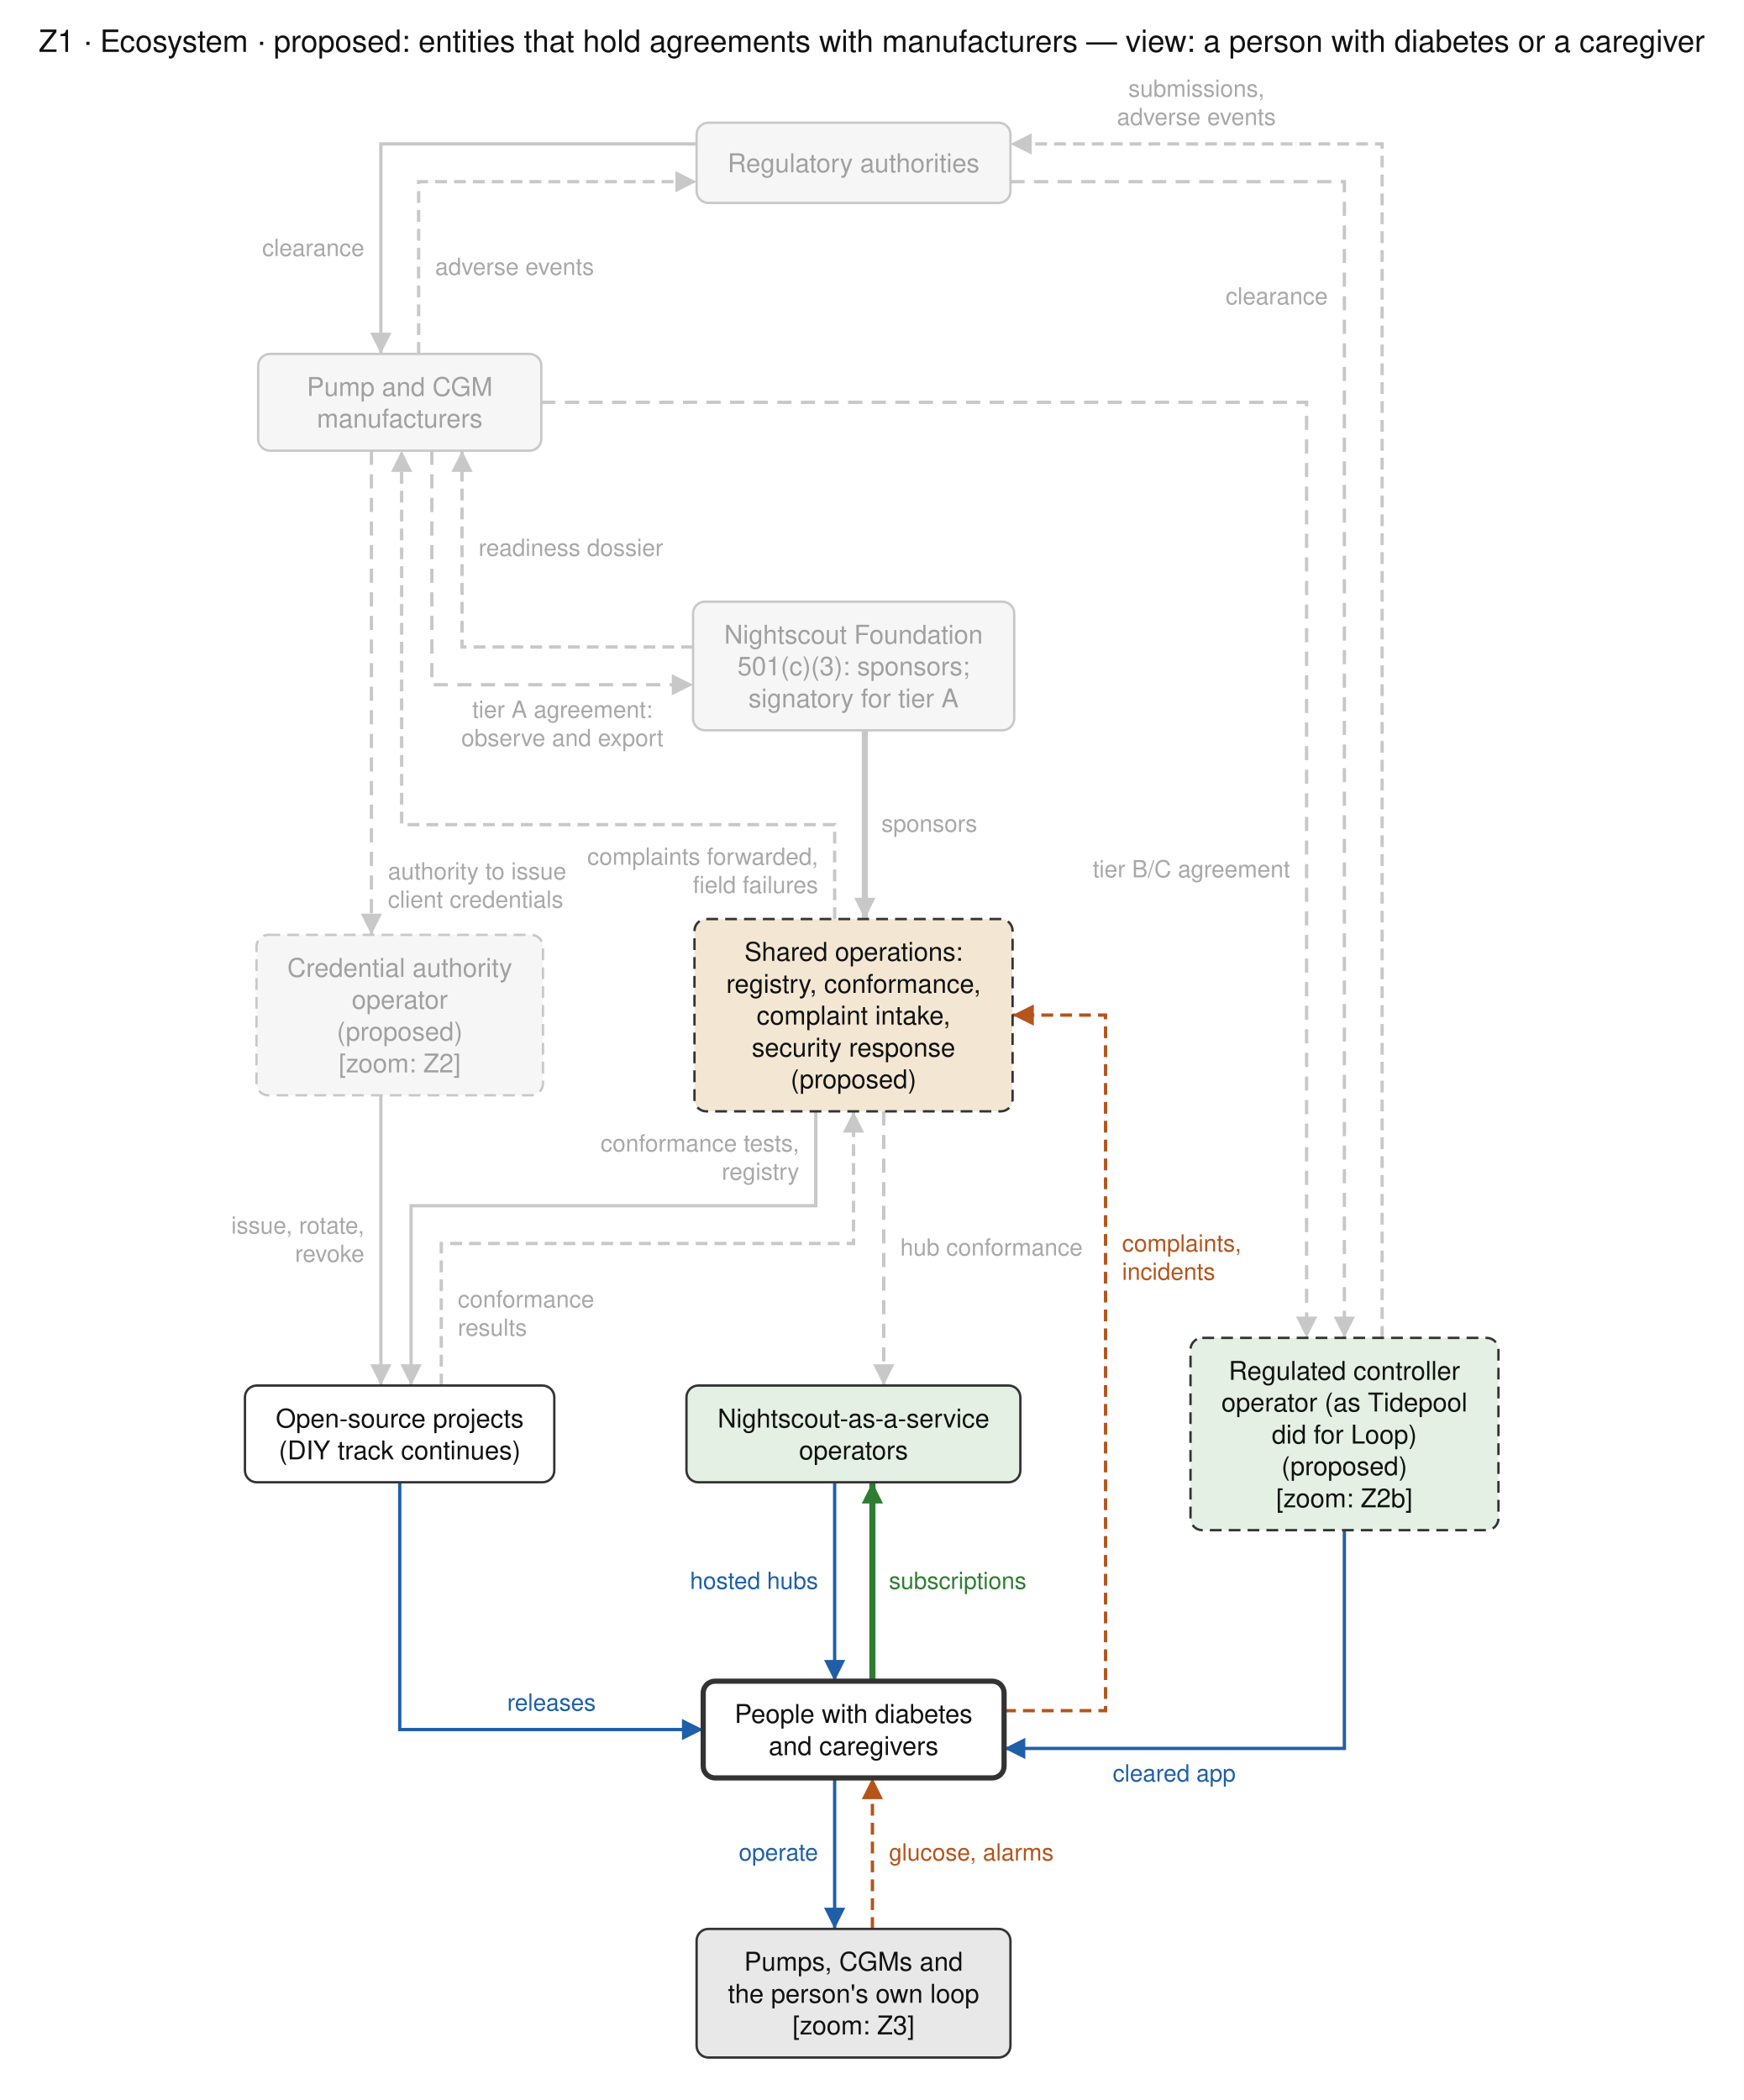
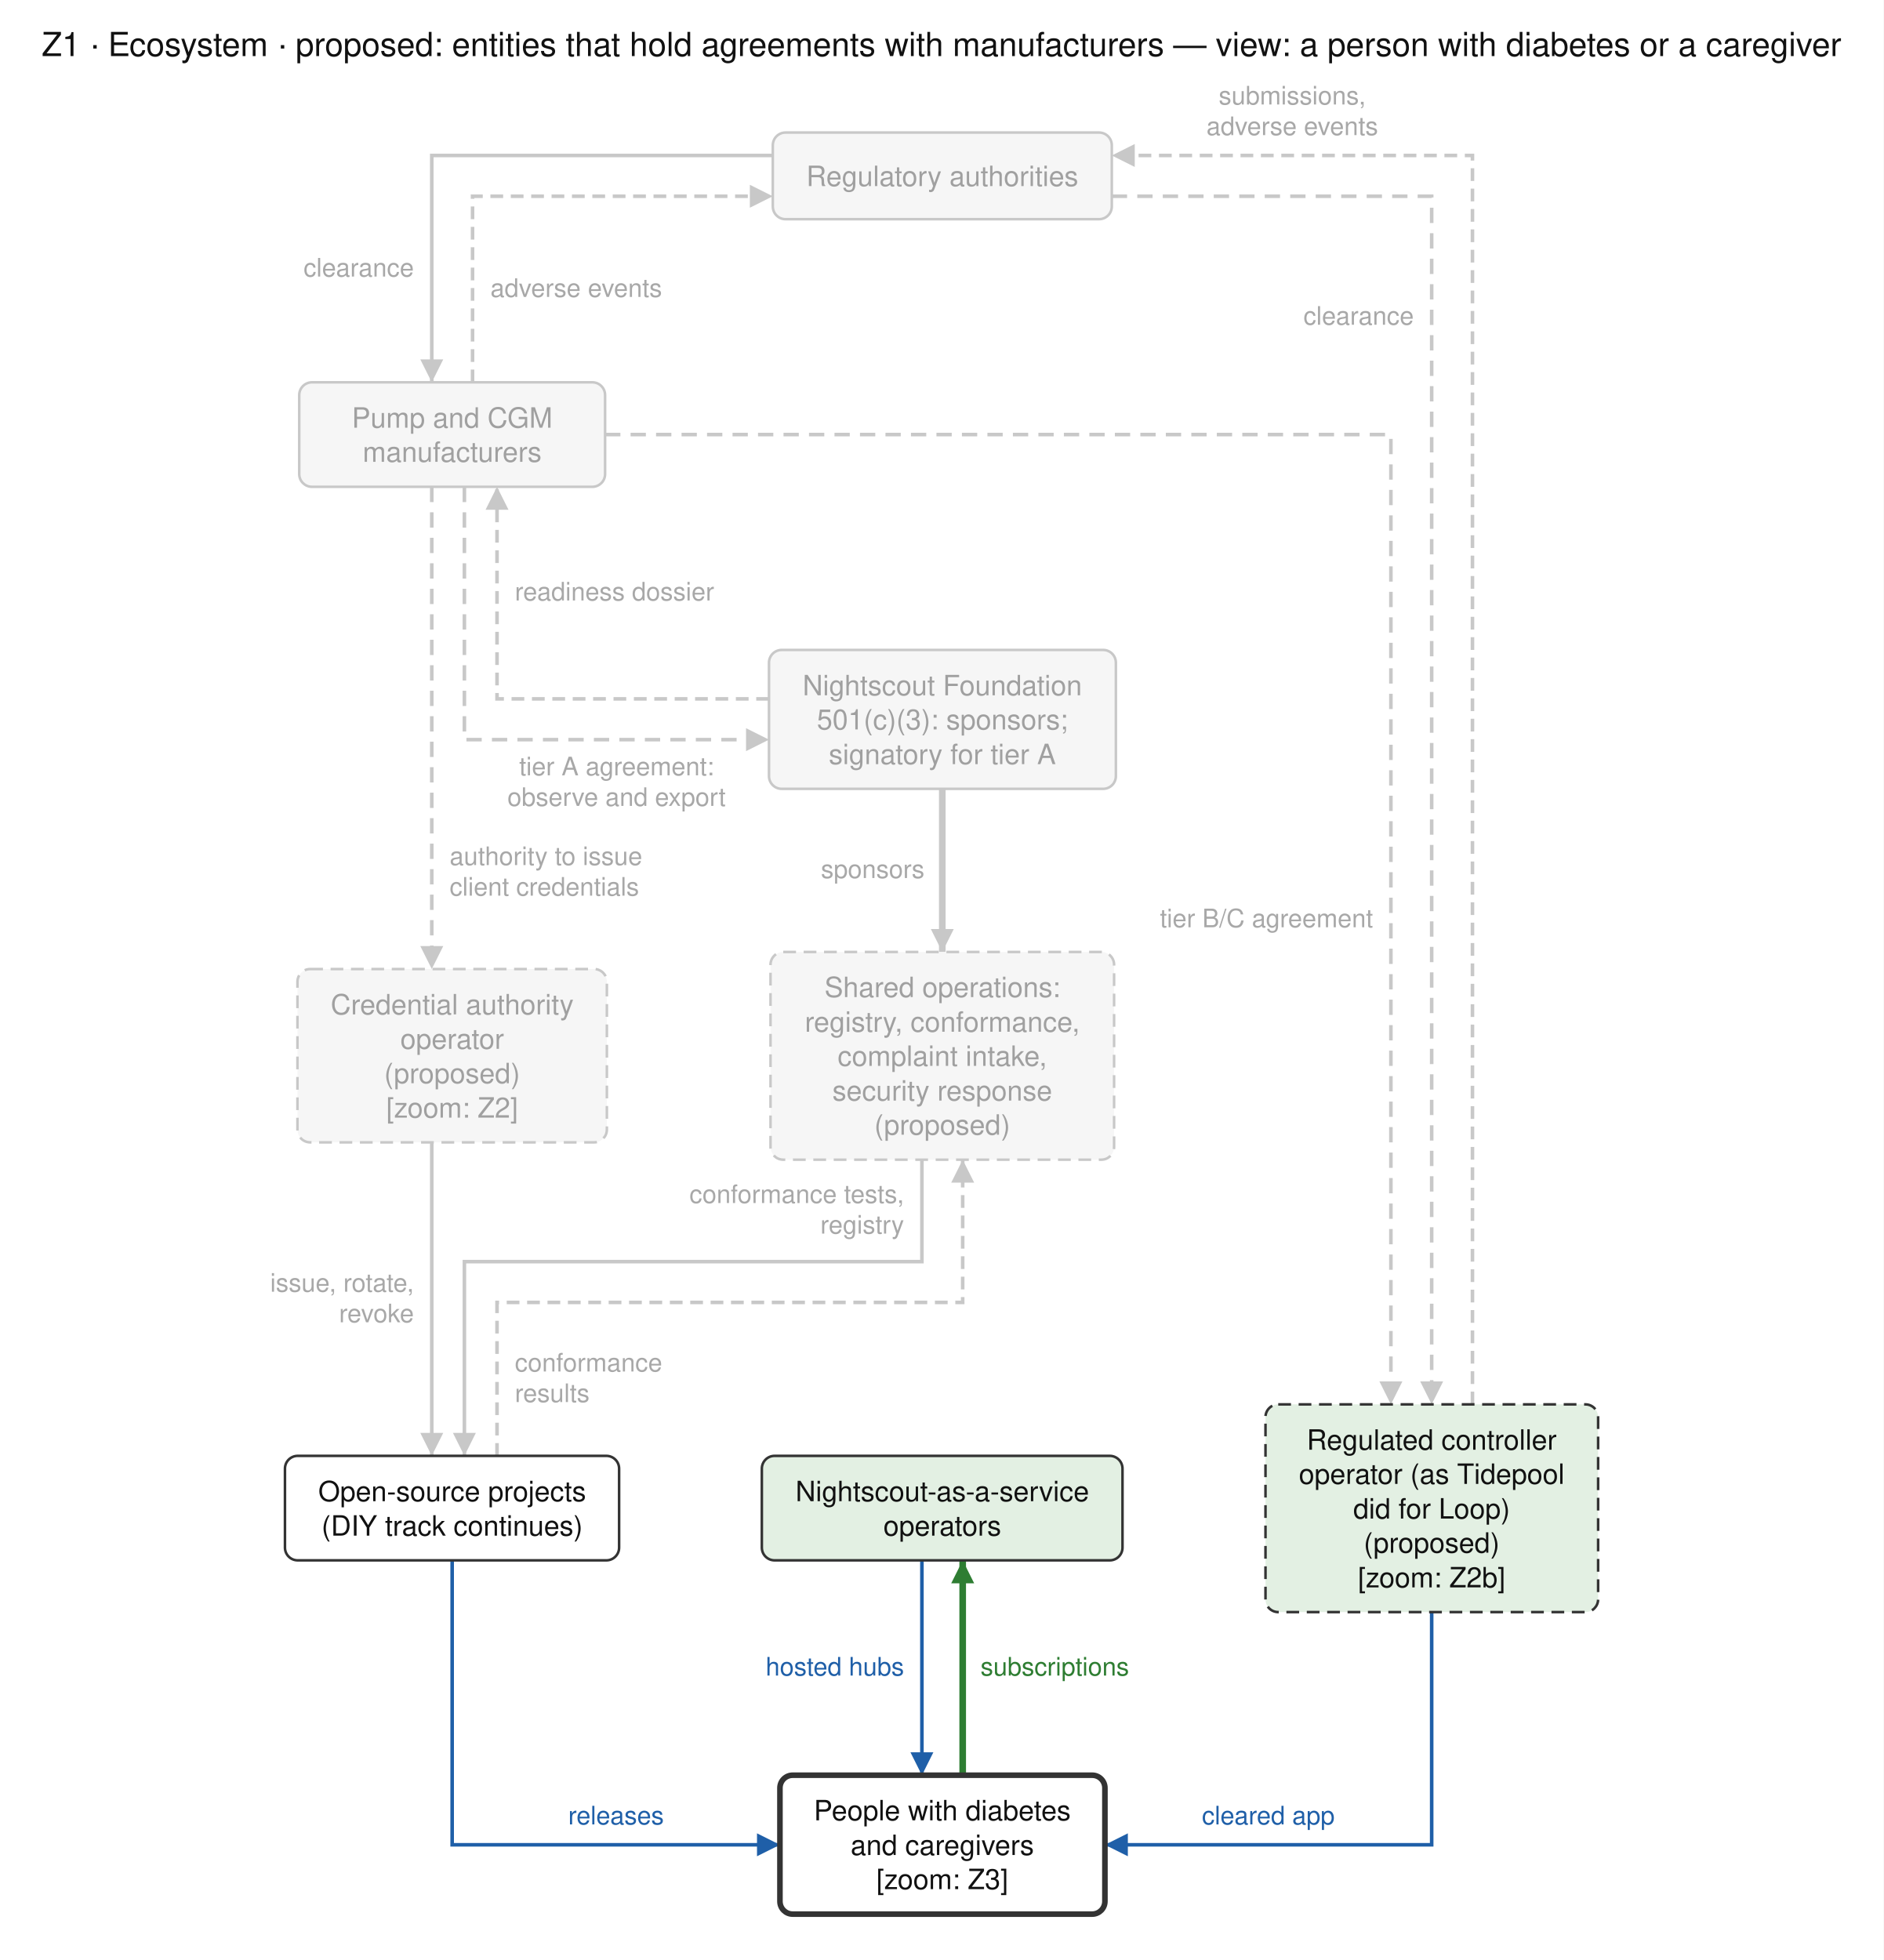
- <svg xmlns="http://www.w3.org/2000/svg" width="739" height="890" viewBox="0 0 739 890" font-family="Helvetica, Arial, sans-serif">
+ <svg xmlns="http://www.w3.org/2000/svg" width="739" height="769" viewBox="0 0 739 769" font-family="Helvetica, Arial, sans-serif">
  <defs>
    <marker id="ah1f5fa8" viewBox="0 0 10 10" refX="10" refY="5" markerUnits="userSpaceOnUse" markerWidth="9" markerHeight="9" orient="auto-start-reverse">
      <path d="M0,0 L10,5 L0,10 z" fill="#1f5fa8" />
    </marker>
    <marker id="ah2e7d32" viewBox="0 0 10 10" refX="10" refY="5" markerUnits="userSpaceOnUse" markerWidth="9" markerHeight="9" orient="auto-start-reverse">
      <path d="M0,0 L10,5 L0,10 z" fill="#2e7d32" />
    </marker>
    <marker id="ah555555" viewBox="0 0 10 10" refX="10" refY="5" markerUnits="userSpaceOnUse" markerWidth="9" markerHeight="9" orient="auto-start-reverse">
      <path d="M0,0 L10,5 L0,10 z" fill="#555555" />
    </marker>
    <marker id="ah888888" viewBox="0 0 10 10" refX="10" refY="5" markerUnits="userSpaceOnUse" markerWidth="9" markerHeight="9" orient="auto-start-reverse">
      <path d="M0,0 L10,5 L0,10 z" fill="#888888" />
    </marker>
    <marker id="ahb5541b" viewBox="0 0 10 10" refX="10" refY="5" markerUnits="userSpaceOnUse" markerWidth="9" markerHeight="9" orient="auto-start-reverse">
      <path d="M0,0 L10,5 L0,10 z" fill="#b5541b" />
    </marker>
    <marker id="ahc8c8c8" viewBox="0 0 10 10" refX="10" refY="5" markerUnits="userSpaceOnUse" markerWidth="9" markerHeight="9" orient="auto-start-reverse">
      <path d="M0,0 L10,5 L0,10 z" fill="#c8c8c8" />
    </marker>
  </defs>
-   <rect x="0" y="0" width="739" height="890" fill="#ffffff" />
+   <rect x="0" y="0" width="739" height="769" fill="#ffffff" />
  <text x="369.4" y="22" font-size="13" text-anchor="middle" fill="#111">Z1 · Ecosystem · proposed: entities that hold agreements with manufacturers — view: a person with diabetes or a caregiver</text>
-   <g transform="translate(85.8,0.0)">
+   <g transform="translate(93.8,0.0)">
    <g class="edge">
      <path class="edge" d="M209.4,61.0 L75.6,61.0 L75.6,150.0" fill="none" stroke="#c8c8c8" stroke-width="1.4" stroke-linecap="butt" marker-end="url(#ahc8c8c8)" />
    </g>
    <g class="edge">
      <path class="edge" d="M91.6,150.0 L91.6,77.0 L209.4,77.0" fill="none" stroke="#c8c8c8" stroke-width="1.4" stroke-dasharray="5,3" stroke-linecap="butt" marker-end="url(#ahc8c8c8)" />
    </g>
    <g class="edge">
-       <path class="edge" d="M342.4,77.0 L483.9,77.0 L483.9,567.0" fill="none" stroke="#c8c8c8" stroke-width="1.4" stroke-dasharray="6,4" stroke-linecap="butt" marker-end="url(#ahc8c8c8)" />
+       <path class="edge" d="M342.4,77.0 L467.9,77.0 L467.9,551.0" fill="none" stroke="#c8c8c8" stroke-width="1.4" stroke-dasharray="6,4" stroke-linecap="butt" marker-end="url(#ahc8c8c8)" />
    </g>
    <g class="edge">
-       <path class="edge" d="M499.9,567.0 L499.9,61.0 L342.4,61.0" fill="none" stroke="#c8c8c8" stroke-width="1.4" stroke-dasharray="5,3" stroke-linecap="butt" marker-end="url(#ahc8c8c8)" />
+       <path class="edge" d="M483.9,551.0 L483.9,61.0 L342.4,61.0" fill="none" stroke="#c8c8c8" stroke-width="1.4" stroke-dasharray="5,3" stroke-linecap="butt" marker-end="url(#ahc8c8c8)" />
    </g>
    <g class="edge">
-       <path class="edge" d="M97.2,191.0 L97.2,290.2 L207.9,290.2" fill="none" stroke="#c8c8c8" stroke-width="1.4" stroke-dasharray="6,4" stroke-linecap="butt" marker-end="url(#ahc8c8c8)" />
+       <path class="edge" d="M88.4,191.0 L88.4,290.2 L207.9,290.2" fill="none" stroke="#c8c8c8" stroke-width="1.4" stroke-dasharray="6,4" stroke-linecap="butt" marker-end="url(#ahc8c8c8)" />
    </g>
    <g class="edge">
-       <path class="edge" d="M207.9,274.2 L110.0,274.2 L110.0,191.0" fill="none" stroke="#c8c8c8" stroke-width="1.4" stroke-dasharray="5,3" stroke-linecap="butt" marker-end="url(#ahc8c8c8)" />
+       <path class="edge" d="M207.9,274.2 L101.2,274.2 L101.2,191.0" fill="none" stroke="#c8c8c8" stroke-width="1.4" stroke-dasharray="5,3" stroke-linecap="butt" marker-end="url(#ahc8c8c8)" />
    </g>
    <g class="edge">
-       <path class="edge" d="M71.6,191.0 L71.6,396.2" fill="none" stroke="#c8c8c8" stroke-width="1.4" stroke-dasharray="6,4" stroke-linecap="butt" marker-end="url(#ahc8c8c8)" />
+       <path class="edge" d="M75.6,191.0 L75.6,380.2" fill="none" stroke="#c8c8c8" stroke-width="1.4" stroke-dasharray="6,4" stroke-linecap="butt" marker-end="url(#ahc8c8c8)" />
    </g>
    <g class="edge">
-       <path class="edge" d="M143.6,170.5 L467.9,170.5 L467.9,567.0" fill="none" stroke="#c8c8c8" stroke-width="1.4" stroke-dasharray="6,4" stroke-linecap="butt" marker-end="url(#ahc8c8c8)" />
+       <path class="edge" d="M143.6,170.5 L451.9,170.5 L451.9,551.0" fill="none" stroke="#c8c8c8" stroke-width="1.4" stroke-dasharray="6,4" stroke-linecap="butt" marker-end="url(#ahc8c8c8)" />
    </g>
    <g class="edge">
-       <path class="edge" d="M280.7,309.5 L280.7,389.5" fill="none" stroke="#c8c8c8" stroke-width="2.6" stroke-linecap="butt" marker-end="url(#ahc8c8c8)" />
+       <path class="edge" d="M275.9,309.5 L275.9,373.5" fill="none" stroke="#c8c8c8" stroke-width="2.6" stroke-linecap="butt" marker-end="url(#ahc8c8c8)" />
    </g>
    <g class="edge">
-       <path class="edge" d="M267.9,389.5 L267.9,349.5 L84.4,349.5 L84.4,191.0" fill="none" stroke="#c8c8c8" stroke-width="1.4" stroke-dasharray="5,3" stroke-linecap="butt" marker-end="url(#ahc8c8c8)" />
+       <path class="edge" d="M75.6,448.2 L75.6,571.2" fill="none" stroke="#c8c8c8" stroke-width="1.4" stroke-linecap="butt" marker-end="url(#ahc8c8c8)" />
    </g>
    <g class="edge">
-       <path class="edge" d="M75.6,464.2 L75.6,587.2" fill="none" stroke="#c8c8c8" stroke-width="1.4" stroke-linecap="butt" marker-end="url(#ahc8c8c8)" />
+       <path class="edge" d="M267.9,455.0 L267.9,495.0 L88.4,495.0 L88.4,571.2" fill="none" stroke="#c8c8c8" stroke-width="1.4" stroke-linecap="butt" marker-end="url(#ahc8c8c8)" />
    </g>
    <g class="edge">
-       <path class="edge" d="M259.9,471.0 L259.9,511.0 L88.4,511.0 L88.4,587.2" fill="none" stroke="#c8c8c8" stroke-width="1.4" stroke-linecap="butt" marker-end="url(#ahc8c8c8)" />
+       <path class="edge" d="M101.2,571.2 L101.2,511.0 L283.9,511.0 L283.9,455.0" fill="none" stroke="#c8c8c8" stroke-width="1.4" stroke-dasharray="5,3" stroke-linecap="butt" marker-end="url(#ahc8c8c8)" />
    </g>
    <g class="edge">
-       <path class="edge" d="M101.2,587.2 L101.2,527.0 L275.9,527.0 L275.9,471.0" fill="none" stroke="#c8c8c8" stroke-width="1.4" stroke-dasharray="5,3" stroke-linecap="butt" marker-end="url(#ahc8c8c8)" />
+       <path class="edge" d="M267.9,612.2 L267.9,696.5" fill="none" stroke="#1f5fa8" stroke-width="1.4" stroke-linecap="butt" marker-end="url(#ah1f5fa8)" />
    </g>
    <g class="edge">
-       <path class="edge" d="M288.7,471.0 L288.7,587.2" fill="none" stroke="#c8c8c8" stroke-width="1.4" stroke-dasharray="6,4" stroke-linecap="butt" marker-end="url(#ahc8c8c8)" />
+       <path class="edge" d="M283.9,696.5 L283.9,612.2" fill="none" stroke="#2e7d32" stroke-width="2.6" stroke-linecap="butt" marker-end="url(#ah2e7d32)" />
    </g>
    <g class="edge">
-       <path class="edge" d="M267.9,628.2 L267.9,712.5" fill="none" stroke="#1f5fa8" stroke-width="1.4" stroke-linecap="butt" marker-end="url(#ah1f5fa8)" />
+       <path class="edge" d="M467.9,632.5 L467.9,723.8 L339.7,723.8" fill="none" stroke="#1f5fa8" stroke-width="1.4" stroke-linecap="butt" marker-end="url(#ah1f5fa8)" />
    </g>
    <g class="edge">
-       <path class="edge" d="M283.9,712.5 L283.9,628.2" fill="none" stroke="#2e7d32" stroke-width="2.6" stroke-linecap="butt" marker-end="url(#ah2e7d32)" />
-     </g>
-     <g class="edge">
-       <path class="edge" d="M483.9,648.5 L483.9,741.0 L339.7,741.0" fill="none" stroke="#1f5fa8" stroke-width="1.4" stroke-linecap="butt" marker-end="url(#ah1f5fa8)" />
-     </g>
-     <g class="edge">
-       <path class="edge" d="M83.6,628.2 L83.6,733.0 L212.2,733.0" fill="none" stroke="#1f5fa8" stroke-width="1.4" stroke-linecap="butt" marker-end="url(#ah1f5fa8)" />
-     </g>
-     <g class="edge">
-       <path class="edge" d="M339.7,725.0 L382.7,725.0 L382.7,430.2 L343.3,430.2" fill="none" stroke="#b5541b" stroke-width="1.4" stroke-dasharray="5,3" stroke-linecap="butt" marker-end="url(#ahb5541b)" />
-     </g>
-     <g class="edge">
-       <path class="edge" d="M267.9,753.5 L267.9,817.5" fill="none" stroke="#1f5fa8" stroke-width="1.4" stroke-linecap="butt" marker-end="url(#ah1f5fa8)" />
-     </g>
-     <g class="edge">
-       <path class="edge" d="M283.9,817.5 L283.9,753.5" fill="none" stroke="#b5541b" stroke-width="1.4" stroke-dasharray="5,3" stroke-linecap="butt" marker-end="url(#ahb5541b)" />
+       <path class="edge" d="M83.6,612.2 L83.6,723.8 L212.2,723.8" fill="none" stroke="#1f5fa8" stroke-width="1.4" stroke-linecap="butt" marker-end="url(#ah1f5fa8)" />
    </g>
    <g class="node" data-id="reg">
      <rect x="209.4" y="52.0" width="133.0" height="34.0" rx="5" fill="#f6f6f6" stroke="#c8c8c8" stroke-width="1" />
      <text x="275.9" y="73.0" font-size="11" text-anchor="middle" fill="#a0a0a0">Regulatory authorities</text>
    </g>
    <g class="node" data-id="mfr">
      <rect x="23.6" y="150.0" width="120.0" height="41.0" rx="5" fill="#f6f6f6" stroke="#c8c8c8" stroke-width="1" />
      <text x="83.6" y="167.8" font-size="11" text-anchor="middle" fill="#a0a0a0">Pump and CGM</text>
      <text x="83.6" y="181.2" font-size="11" text-anchor="middle" fill="#a0a0a0">manufacturers</text>
    </g>
    <g class="node" data-id="fdn">
      <rect x="207.9" y="255.0" width="136.1" height="54.5" rx="5" fill="#f6f6f6" stroke="#c8c8c8" stroke-width="1" />
      <text x="275.9" y="272.8" font-size="11" text-anchor="middle" fill="#a0a0a0">Nightscout Foundation</text>
      <text x="275.9" y="286.2" font-size="11" text-anchor="middle" fill="#a0a0a0">501(c)(3): sponsors;</text>
      <text x="275.9" y="299.8" font-size="11" text-anchor="middle" fill="#a0a0a0">signatory for tier A</text>
    </g>
    <g class="node" data-id="cred">
-       <rect x="22.9" y="396.2" width="121.4" height="68.0" rx="5" fill="#f6f6f6" stroke="#c8c8c8" stroke-width="1" stroke-dasharray="5,3" />
-       <text x="83.6" y="414.0" font-size="11" text-anchor="middle" fill="#a0a0a0">Credential authority</text>
-       <text x="83.6" y="427.5" font-size="11" text-anchor="middle" fill="#a0a0a0">operator</text>
-       <text x="83.6" y="441.0" font-size="11" text-anchor="middle" fill="#a0a0a0">(proposed)</text>
-       <text x="83.6" y="454.5" font-size="11" text-anchor="middle" fill="#a0a0a0">[zoom: Z2]</text>
+       <rect x="22.9" y="380.2" width="121.4" height="68.0" rx="5" fill="#f6f6f6" stroke="#c8c8c8" stroke-width="1" stroke-dasharray="5,3" />
+       <text x="83.6" y="398.0" font-size="11" text-anchor="middle" fill="#a0a0a0">Credential authority</text>
+       <text x="83.6" y="411.5" font-size="11" text-anchor="middle" fill="#a0a0a0">operator</text>
+       <text x="83.6" y="425.0" font-size="11" text-anchor="middle" fill="#a0a0a0">(proposed)</text>
+       <text x="83.6" y="438.5" font-size="11" text-anchor="middle" fill="#a0a0a0">[zoom: Z2]</text>
    </g>
    <g class="node" data-id="ops">
-       <rect x="208.5" y="389.5" width="134.8" height="81.5" rx="5" fill="#f3e7d3" stroke="#333333" stroke-width="1" stroke-dasharray="5,3" />
-       <text x="275.9" y="407.2" font-size="11" text-anchor="middle" fill="#111111">Shared operations:</text>
-       <text x="275.9" y="420.8" font-size="11" text-anchor="middle" fill="#111111">registry, conformance,</text>
-       <text x="275.9" y="434.2" font-size="11" text-anchor="middle" fill="#111111">complaint intake,</text>
-       <text x="275.9" y="447.8" font-size="11" text-anchor="middle" fill="#111111">security response</text>
-       <text x="275.9" y="461.2" font-size="11" text-anchor="middle" fill="#111111">(proposed)</text>
+       <rect x="208.5" y="373.5" width="134.8" height="81.5" rx="5" fill="#f6f6f6" stroke="#c8c8c8" stroke-width="1" stroke-dasharray="5,3" />
+       <text x="275.9" y="391.2" font-size="11" text-anchor="middle" fill="#a0a0a0">Shared operations:</text>
+       <text x="275.9" y="404.8" font-size="11" text-anchor="middle" fill="#a0a0a0">registry, conformance,</text>
+       <text x="275.9" y="418.2" font-size="11" text-anchor="middle" fill="#a0a0a0">complaint intake,</text>
+       <text x="275.9" y="431.8" font-size="11" text-anchor="middle" fill="#a0a0a0">security response</text>
+       <text x="275.9" y="445.2" font-size="11" text-anchor="middle" fill="#a0a0a0">(proposed)</text>
    </g>
    <g class="node" data-id="projects">
-       <rect x="18.0" y="587.2" width="131.1" height="41.0" rx="5" fill="#ffffff" stroke="#333333" stroke-width="1" />
-       <text x="83.6" y="605.0" font-size="11" text-anchor="middle" fill="#111111">Open-source projects</text>
-       <text x="83.6" y="618.5" font-size="11" text-anchor="middle" fill="#111111">(DIY track continues)</text>
+       <rect x="18.0" y="571.2" width="131.1" height="41.0" rx="5" fill="#ffffff" stroke="#333333" stroke-width="1" />
+       <text x="83.6" y="589.0" font-size="11" text-anchor="middle" fill="#111111">Open-source projects</text>
+       <text x="83.6" y="602.5" font-size="11" text-anchor="middle" fill="#111111">(DIY track continues)</text>
    </g>
    <g class="node" data-id="nsaas">
-       <rect x="205.1" y="587.2" width="141.5" height="41.0" rx="5" fill="#e3f0e3" stroke="#333333" stroke-width="1" />
-       <text x="275.9" y="605.0" font-size="11" text-anchor="middle" fill="#111111">Nightscout-as-a-service</text>
-       <text x="275.9" y="618.5" font-size="11" text-anchor="middle" fill="#111111">operators</text>
+       <rect x="205.1" y="571.2" width="141.5" height="41.0" rx="5" fill="#e3f0e3" stroke="#333333" stroke-width="1" />
+       <text x="275.9" y="589.0" font-size="11" text-anchor="middle" fill="#111111">Nightscout-as-a-service</text>
+       <text x="275.9" y="602.5" font-size="11" text-anchor="middle" fill="#111111">operators</text>
    </g>
    <g class="node" data-id="laas">
-       <rect x="418.7" y="567.0" width="130.5" height="81.5" rx="5" fill="#e3f0e3" stroke="#333333" stroke-width="1" stroke-dasharray="5,3" />
-       <text x="483.9" y="584.8" font-size="11" text-anchor="middle" fill="#111111">Regulated controller</text>
-       <text x="483.9" y="598.2" font-size="11" text-anchor="middle" fill="#111111">operator (as Tidepool</text>
-       <text x="483.9" y="611.8" font-size="11" text-anchor="middle" fill="#111111">did for Loop)</text>
-       <text x="483.9" y="625.2" font-size="11" text-anchor="middle" fill="#111111">(proposed)</text>
-       <text x="483.9" y="638.8" font-size="11" text-anchor="middle" fill="#111111">[zoom: Z2b]</text>
+       <rect x="402.7" y="551.0" width="130.5" height="81.5" rx="5" fill="#e3f0e3" stroke="#333333" stroke-width="1" stroke-dasharray="5,3" />
+       <text x="467.9" y="568.8" font-size="11" text-anchor="middle" fill="#111111">Regulated controller</text>
+       <text x="467.9" y="582.2" font-size="11" text-anchor="middle" fill="#111111">operator (as Tidepool</text>
+       <text x="467.9" y="595.8" font-size="11" text-anchor="middle" fill="#111111">did for Loop)</text>
+       <text x="467.9" y="609.2" font-size="11" text-anchor="middle" fill="#111111">(proposed)</text>
+       <text x="467.9" y="622.8" font-size="11" text-anchor="middle" fill="#111111">[zoom: Z2b]</text>
    </g>
    <g class="node" data-id="people">
-       <rect x="212.2" y="712.5" width="127.5" height="41.0" rx="5" fill="#ffffff" stroke="#333333" stroke-width="2.2" />
-       <text x="275.9" y="730.2" font-size="11" text-anchor="middle" fill="#111111">People with diabetes</text>
-       <text x="275.9" y="743.8" font-size="11" text-anchor="middle" fill="#111111">and caregivers</text>
-     </g>
-     <g class="node" data-id="devices">
-       <rect x="209.4" y="817.5" width="133.0" height="54.5" rx="5" fill="#e8e8e8" stroke="#333333" stroke-width="1" />
-       <text x="275.9" y="835.2" font-size="11" text-anchor="middle" fill="#111111">Pumps, CGMs and</text>
-       <text x="275.9" y="848.8" font-size="11" text-anchor="middle" fill="#111111">the person's own loop</text>
-       <text x="275.9" y="862.2" font-size="11" text-anchor="middle" fill="#111111">[zoom: Z3]</text>
+       <rect x="212.2" y="696.5" width="127.5" height="54.5" rx="5" fill="#ffffff" stroke="#333333" stroke-width="2.2" />
+       <text x="275.9" y="714.2" font-size="11" text-anchor="middle" fill="#111111">People with diabetes</text>
+       <text x="275.9" y="727.8" font-size="11" text-anchor="middle" fill="#111111">and caregivers</text>
+       <text x="275.9" y="741.2" font-size="11" text-anchor="middle" fill="#111111">[zoom: Z3]</text>
    </g>
    <g class="elabel" data-k="0">
      <text x="68.6" y="108.5" font-size="10" text-anchor="end" fill="#a8a8a8">clearance</text>
    </g>
    <g class="elabel" data-k="1">
      <text x="98.6" y="116.5" font-size="10" text-anchor="start" fill="#a8a8a8">adverse events</text>
    </g>
    <g class="elabel" data-k="2">
-       <text x="476.9" y="129.0" font-size="10" text-anchor="end" fill="#a8a8a8">clearance</text>
+       <text x="460.9" y="127.4" font-size="10" text-anchor="end" fill="#a8a8a8">clearance</text>
    </g>
    <g class="elabel" data-k="3">
-       <text x="421.2" y="41.0" font-size="10" text-anchor="middle" fill="#a8a8a8">submissions,</text>
-       <text x="421.2" y="53.0" font-size="10" text-anchor="middle" fill="#a8a8a8">adverse events</text>
+       <text x="413.2" y="41.0" font-size="10" text-anchor="middle" fill="#a8a8a8">submissions,</text>
+       <text x="413.2" y="53.0" font-size="10" text-anchor="middle" fill="#a8a8a8">adverse events</text>
    </g>
    <g class="elabel" data-k="4">
-       <text x="152.5" y="304.2" font-size="10" text-anchor="middle" fill="#a8a8a8">tier A agreement:</text>
-       <text x="152.5" y="316.2" font-size="10" text-anchor="middle" fill="#a8a8a8">observe and export</text>
+       <text x="148.1" y="304.2" font-size="10" text-anchor="middle" fill="#a8a8a8">tier A agreement:</text>
+       <text x="148.1" y="316.2" font-size="10" text-anchor="middle" fill="#a8a8a8">observe and export</text>
    </g>
    <g class="elabel" data-k="5">
-       <text x="117.0" y="235.6" font-size="10" text-anchor="start" fill="#a8a8a8">readiness dossier</text>
+       <text x="108.2" y="235.6" font-size="10" text-anchor="start" fill="#a8a8a8">readiness dossier</text>
    </g>
    <g class="elabel" data-k="6">
-       <text x="78.6" y="372.7" font-size="10" text-anchor="start" fill="#a8a8a8">authority to issue</text>
-       <text x="78.6" y="384.7" font-size="10" text-anchor="start" fill="#a8a8a8">client credentials</text>
+       <text x="82.6" y="339.4" font-size="10" text-anchor="start" fill="#a8a8a8">authority to issue</text>
+       <text x="82.6" y="351.4" font-size="10" text-anchor="start" fill="#a8a8a8">client credentials</text>
    </g>
    <g class="elabel" data-k="7">
-       <text x="460.9" y="371.8" font-size="10" text-anchor="end" fill="#a8a8a8">tier B/C agreement</text>
+       <text x="444.9" y="363.8" font-size="10" text-anchor="end" fill="#a8a8a8">tier B/C agreement</text>
    </g>
    <g class="elabel" data-k="8">
-       <text x="287.7" y="352.5" font-size="10" text-anchor="start" fill="#a8a8a8">sponsors</text>
+       <text x="268.9" y="344.5" font-size="10" text-anchor="end" fill="#a8a8a8">sponsors</text>
    </g>
    <g class="elabel" data-k="9">
-       <text x="260.9" y="366.5" font-size="10" text-anchor="end" fill="#a8a8a8">complaints forwarded,</text>
-       <text x="260.9" y="378.5" font-size="10" text-anchor="end" fill="#a8a8a8">field failures</text>
+       <text x="68.6" y="506.8" font-size="10" text-anchor="end" fill="#a8a8a8">issue, rotate,</text>
+       <text x="68.6" y="518.8" font-size="10" text-anchor="end" fill="#a8a8a8">revoke</text>
    </g>
    <g class="elabel" data-k="10">
-       <text x="68.6" y="522.8" font-size="10" text-anchor="end" fill="#a8a8a8">issue, rotate,</text>
-       <text x="68.6" y="534.8" font-size="10" text-anchor="end" fill="#a8a8a8">revoke</text>
+       <text x="260.9" y="472.0" font-size="10" text-anchor="end" fill="#a8a8a8">conformance tests,</text>
+       <text x="260.9" y="484.0" font-size="10" text-anchor="end" fill="#a8a8a8">registry</text>
    </g>
    <g class="elabel" data-k="11">
-       <text x="252.9" y="488.0" font-size="10" text-anchor="end" fill="#a8a8a8">conformance tests,</text>
-       <text x="252.9" y="500.0" font-size="10" text-anchor="end" fill="#a8a8a8">registry</text>
+       <text x="108.2" y="538.1" font-size="10" text-anchor="start" fill="#a8a8a8">conformance</text>
+       <text x="108.2" y="550.1" font-size="10" text-anchor="start" fill="#a8a8a8">results</text>
    </g>
    <g class="elabel" data-k="12">
-       <text x="108.2" y="554.1" font-size="10" text-anchor="start" fill="#a8a8a8">conformance</text>
-       <text x="108.2" y="566.1" font-size="10" text-anchor="start" fill="#a8a8a8">results</text>
+       <text x="260.9" y="657.4" font-size="10" text-anchor="end" fill="#1f5fa8">hosted hubs</text>
    </g>
    <g class="elabel" data-k="13">
-       <text x="295.7" y="532.1" font-size="10" text-anchor="start" fill="#a8a8a8">hub conformance</text>
+       <text x="290.9" y="657.4" font-size="10" text-anchor="start" fill="#2e7d32">subscriptions</text>
    </g>
    <g class="elabel" data-k="14">
-       <text x="260.9" y="673.4" font-size="10" text-anchor="end" fill="#1f5fa8">hosted hubs</text>
+       <text x="403.8" y="715.8" font-size="10" text-anchor="middle" fill="#1f5fa8">cleared app</text>
    </g>
    <g class="elabel" data-k="15">
-       <text x="290.9" y="673.4" font-size="10" text-anchor="start" fill="#2e7d32">subscriptions</text>
-     </g>
-     <g class="elabel" data-k="16">
-       <text x="411.8" y="755.0" font-size="10" text-anchor="middle" fill="#1f5fa8">cleared app</text>
-     </g>
-     <g class="elabel" data-k="17">
-       <text x="147.9" y="725.0" font-size="10" text-anchor="middle" fill="#1f5fa8">releases</text>
-     </g>
-     <g class="elabel" data-k="18">
-       <text x="389.7" y="530.4" font-size="10" text-anchor="start" fill="#b5541b">complaints,</text>
-       <text x="389.7" y="542.4" font-size="10" text-anchor="start" fill="#b5541b">incidents</text>
-     </g>
-     <g class="elabel" data-k="19">
-       <text x="260.9" y="788.5" font-size="10" text-anchor="end" fill="#1f5fa8">operate</text>
-     </g>
-     <g class="elabel" data-k="20">
-       <text x="290.9" y="788.5" font-size="10" text-anchor="start" fill="#b5541b">glucose, alarms</text>
+       <text x="147.9" y="715.8" font-size="10" text-anchor="middle" fill="#1f5fa8">releases</text>
    </g>
  </g>
</svg>
